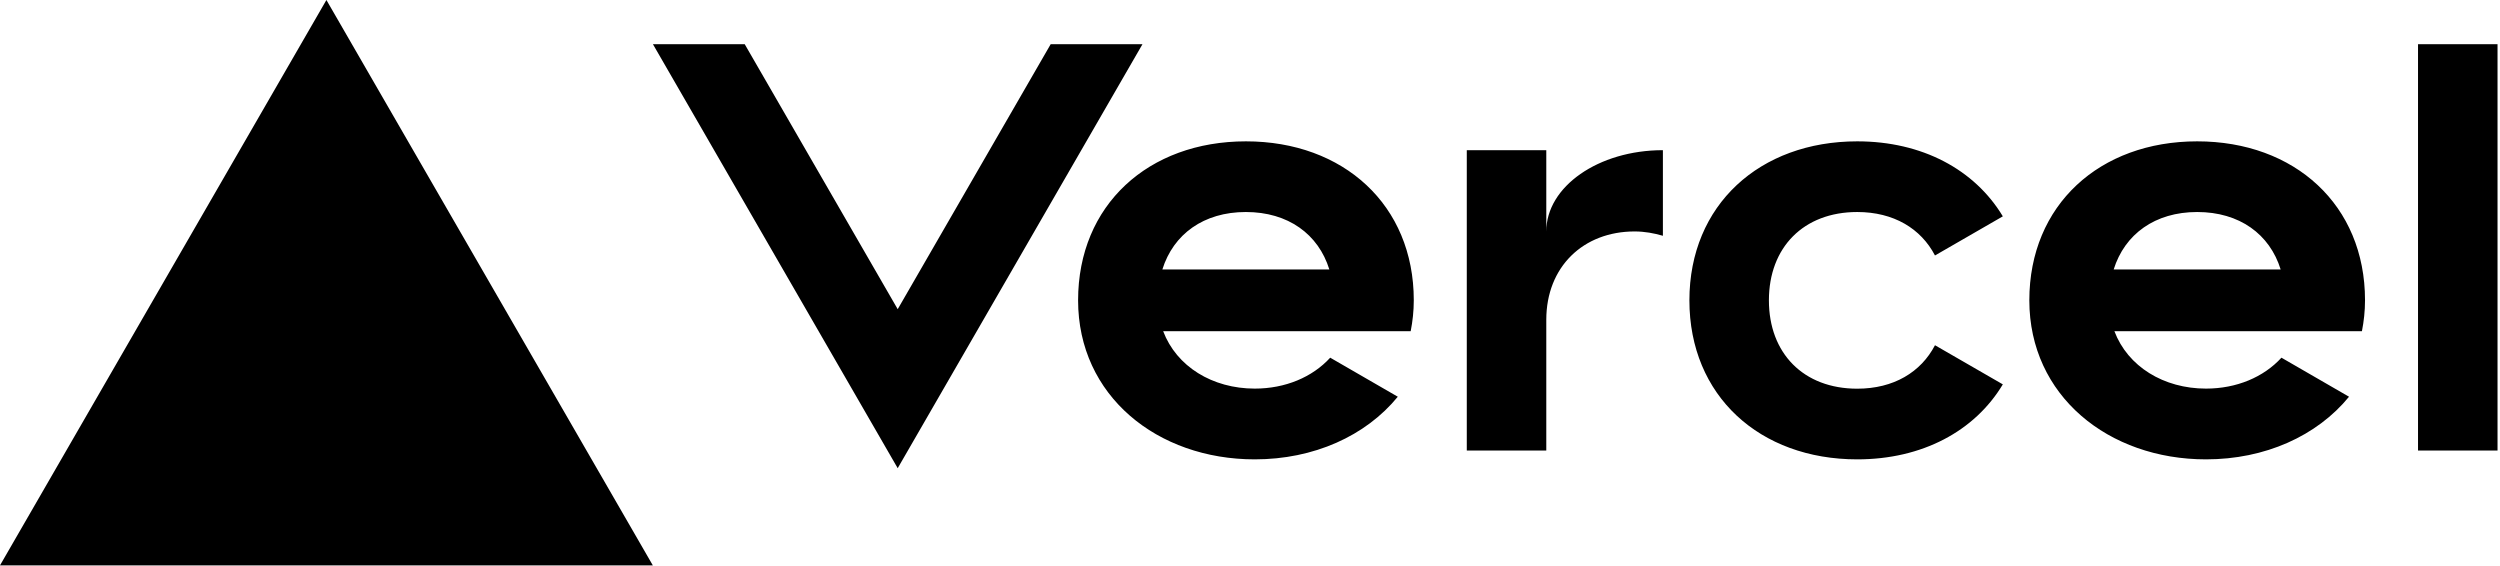
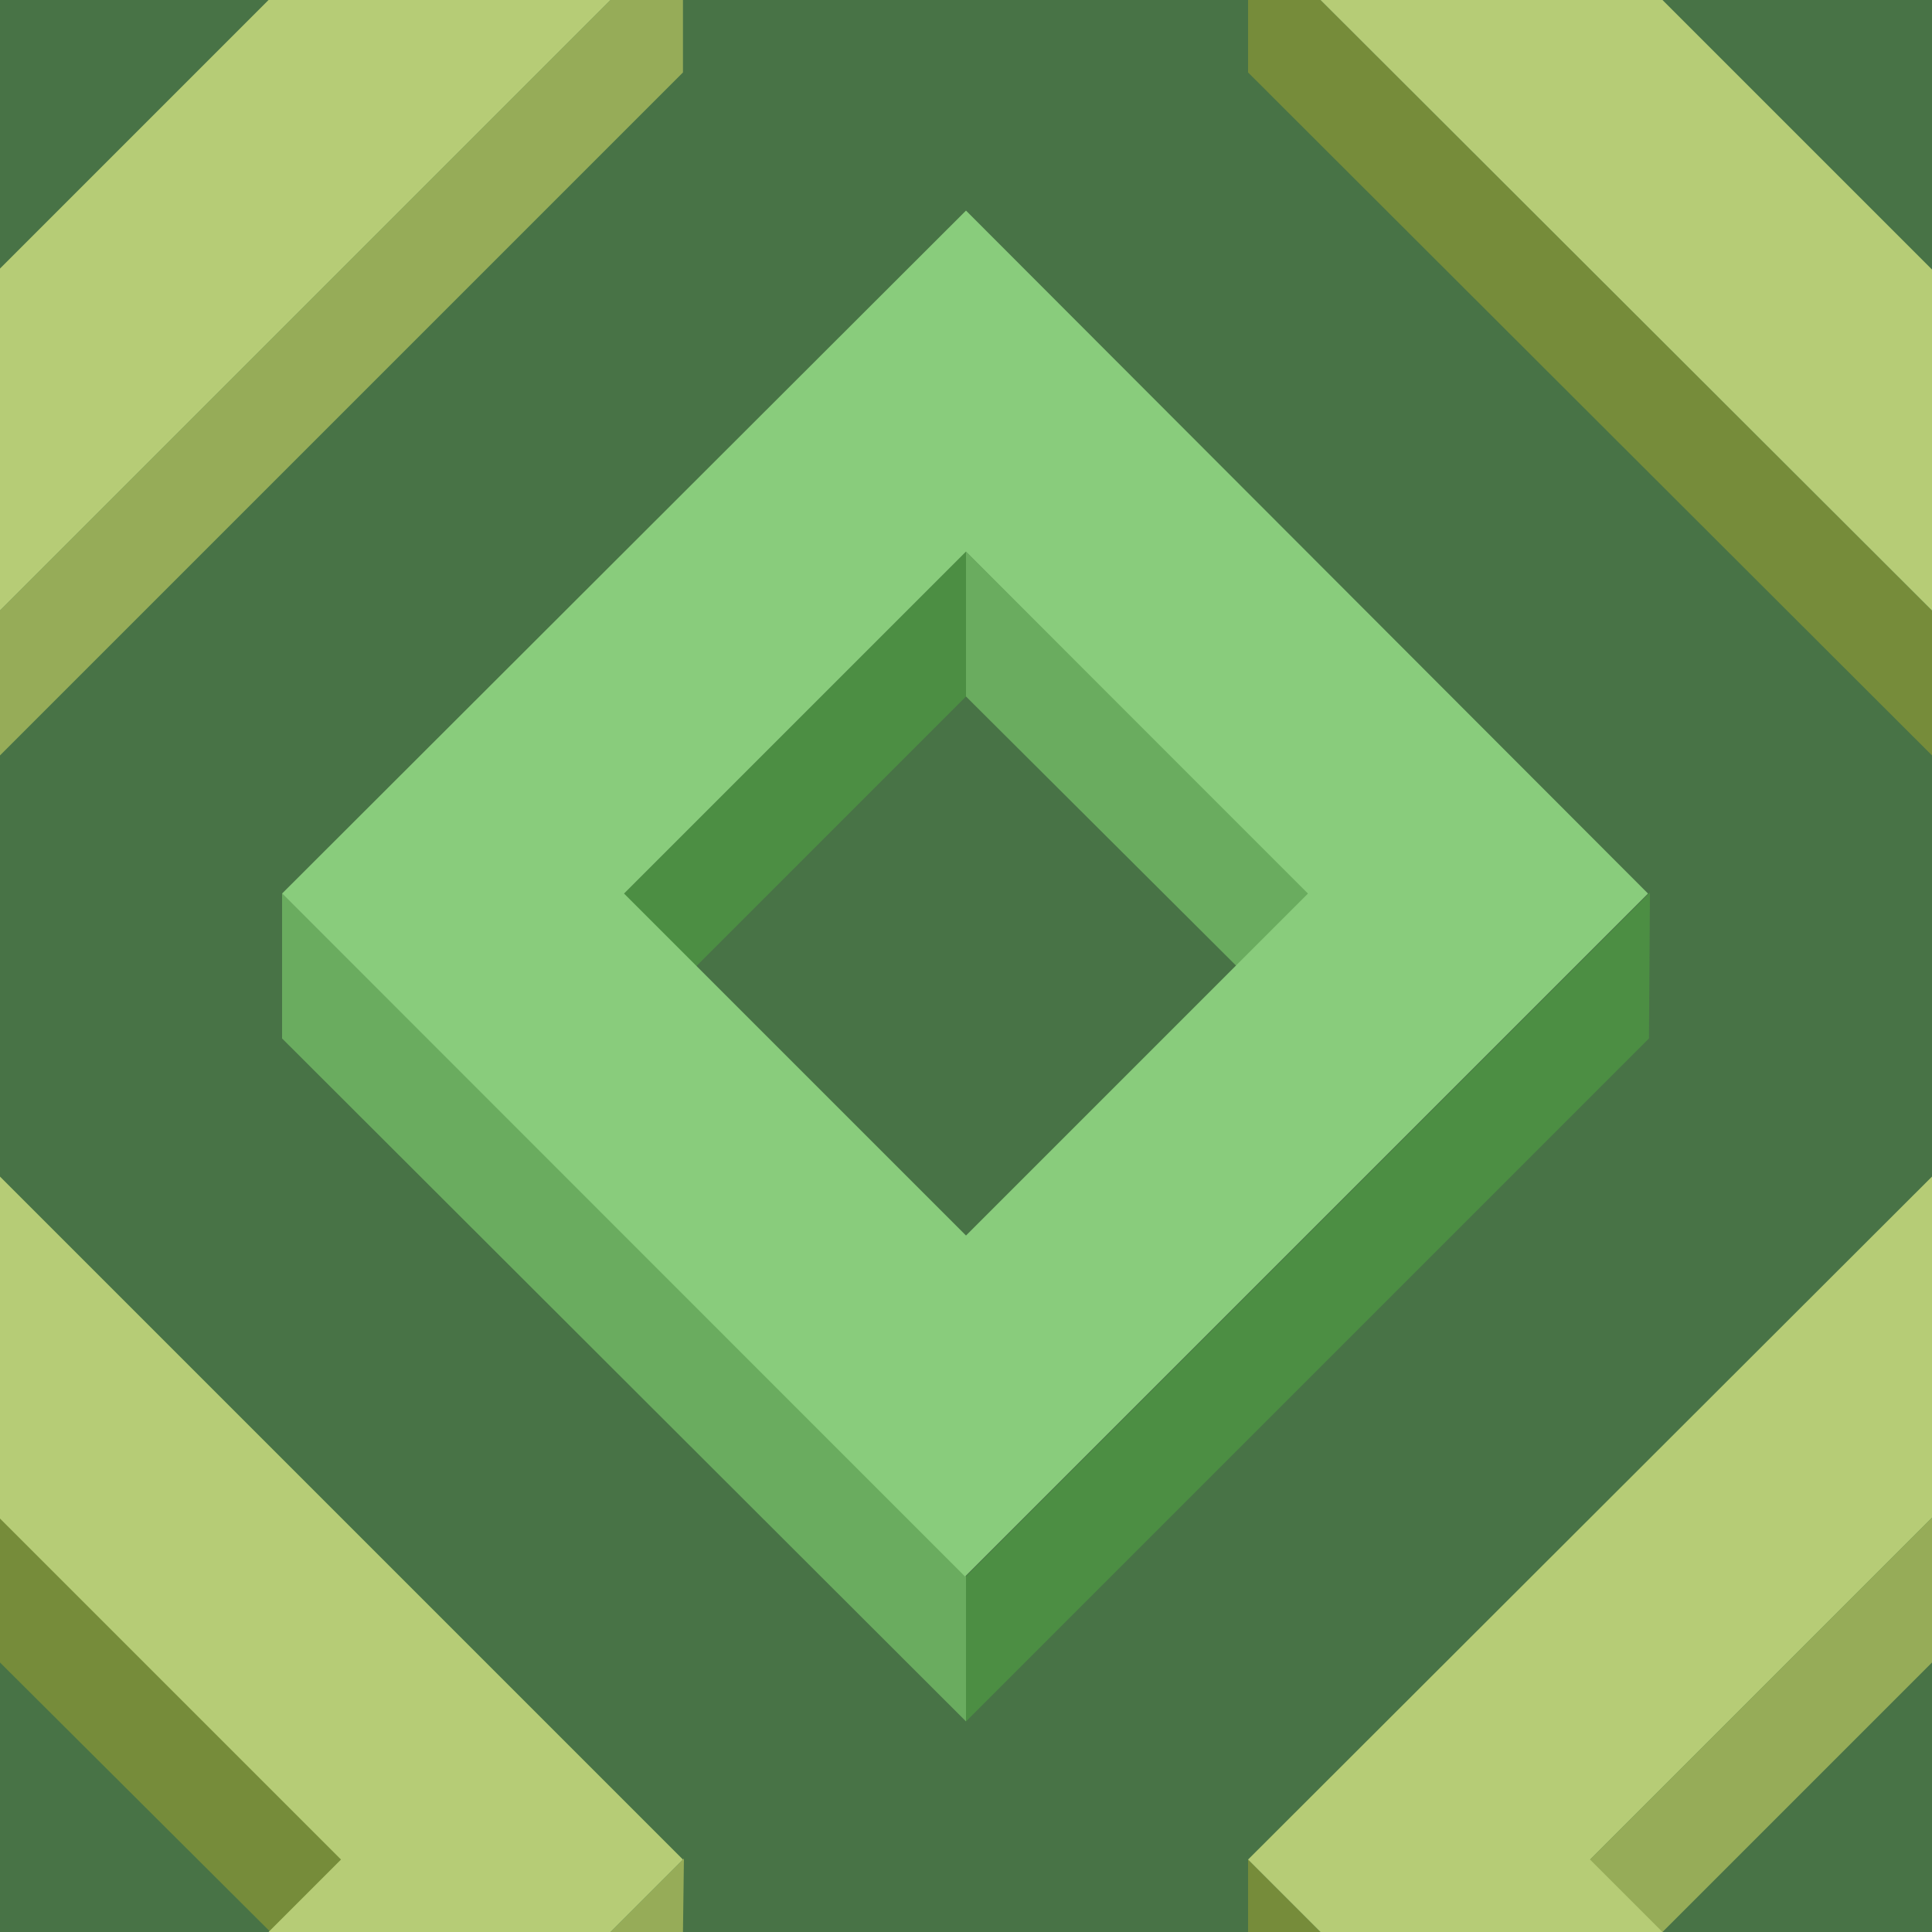
- <svg xmlns="http://www.w3.org/2000/svg" width="283" height="64" viewBox="0 0 283 64" fill="none">
-   <path d="M141.04 16c-11.04 0-19 7.2-19 18s8.96 18 20 18c6.67 0 12.55-2.64 16.19-7.09l-7.65-4.42c-2.02 2.21-5.09 3.5-8.54 3.5-4.79 0-8.86-2.5-10.37-6.5h28.02c.22-1.12.35-2.28.35-3.5 0-10.79-7.96-17.99-19-17.99zm-9.46 14.5c1.25-3.99 4.67-6.5 9.45-6.5 4.79 0 8.21 2.51 9.45 6.5h-18.9zM248.72 16c-11.04 0-19 7.2-19 18s8.96 18 20 18c6.67 0 12.55-2.64 16.19-7.09l-7.65-4.42c-2.02 2.21-5.09 3.5-8.54 3.5-4.79 0-8.86-2.5-10.37-6.5h28.02c.22-1.12.35-2.28.35-3.5 0-10.79-7.96-17.99-19-17.99zm-9.45 14.5c1.25-3.99 4.67-6.5 9.45-6.5 4.79 0 8.21 2.51 9.45 6.5h-18.9zM200.24 34c0 6 3.92 10 10 10 4.12 0 7.21-1.87 8.8-4.92l7.68 4.43c-3.18 5.3-9.14 8.49-16.48 8.49-11.05 0-19-7.2-19-18s7.96-18 19-18c7.34 0 13.29 3.19 16.48 8.49l-7.68 4.43c-1.59-3.05-4.68-4.92-8.8-4.92-6.07 0-10 4-10 10zm82.48-29v46h-9V5h9zM36.95 0L73.9 64H0L36.95 0zm92.38 5l-27.71 48L73.91 5H84.3l17.32 30 17.32-30h10.39zm58.91 12v9.69c-1-.29-2.06-.49-3.2-.49-5.81 0-10 4-10 10V51h-9V17h9v9.2c0-5.08 5.91-9.2 13.2-9.2z" fill="#000" />
+ <svg xmlns="http://www.w3.org/2000/svg" width="200" height="200" viewBox="0 0 200 200">
+   <rect fill="#487346" width="200" height="200" />
+   <g fill-opacity="1">
+     <polygon fill="#4c8e43" points="100 57.1 64 93.1 71.5 100.6 100 72.1" />
+     <polygon fill="#6aac5f" points="100 57.1 100 72.1 128.6 100.6 136.1 93.1" />
+     <polygon fill="#4c8e43" points="100 163.2 100 178.2 170.7 107.5 170.8 92.4" />
+     <polygon fill="#6aac5f" points="100 163.2 29.2 92.5 29.2 107.5 100 178.2" />
+     <path fill="#89CC7C" d="M100 21.8L29.2 92.5l70.7 70.7l70.7-70.7L100 21.8z M100 127.9L64.6 92.5L100 57.1l35.4 35.4L100 127.9z" />
+     <polygon fill="#768c3a" points="0 157.1 0 172.1 28.6 200.6 36.1 193.1" />
+     <polygon fill="#96ac58" points="70.7 200 70.8 192.4 63.2 200" />
+     <polygon fill="#B6CC76" points="27.8 200 63.2 200 70.7 192.5 0 121.8 0 157.2 35.3 192.5" />
+     <polygon fill="#96ac58" points="200 157.1 164 193.1 171.5 200.6 200 172.1" />
+     <polygon fill="#768c3a" points="136.7 200 129.2 192.5 129.2 200" />
+     <polygon fill="#B6CC76" points="172.1 200 164.6 192.5 200 157.1 200 157.2 200 121.8 200 121.8 129.2 192.5 136.7 200" />
+     <polygon fill="#768c3a" points="129.2 0 129.2 7.5 200 78.2 200 63.2 136.7 0" />
+     <polygon fill="#B6CC76" points="200 27.8 200 27.9 172.1 0 136.7 0 200 63.2 200 63.2" />
+     <polygon fill="#96ac58" points="63.2 0 0 63.2 0 78.2 70.7 7.5 70.7 0" />
+     <polygon fill="#B6CC76" points="0 63.2 63.2 0 27.8 0 0 27.8" />
+   </g>
</svg>
